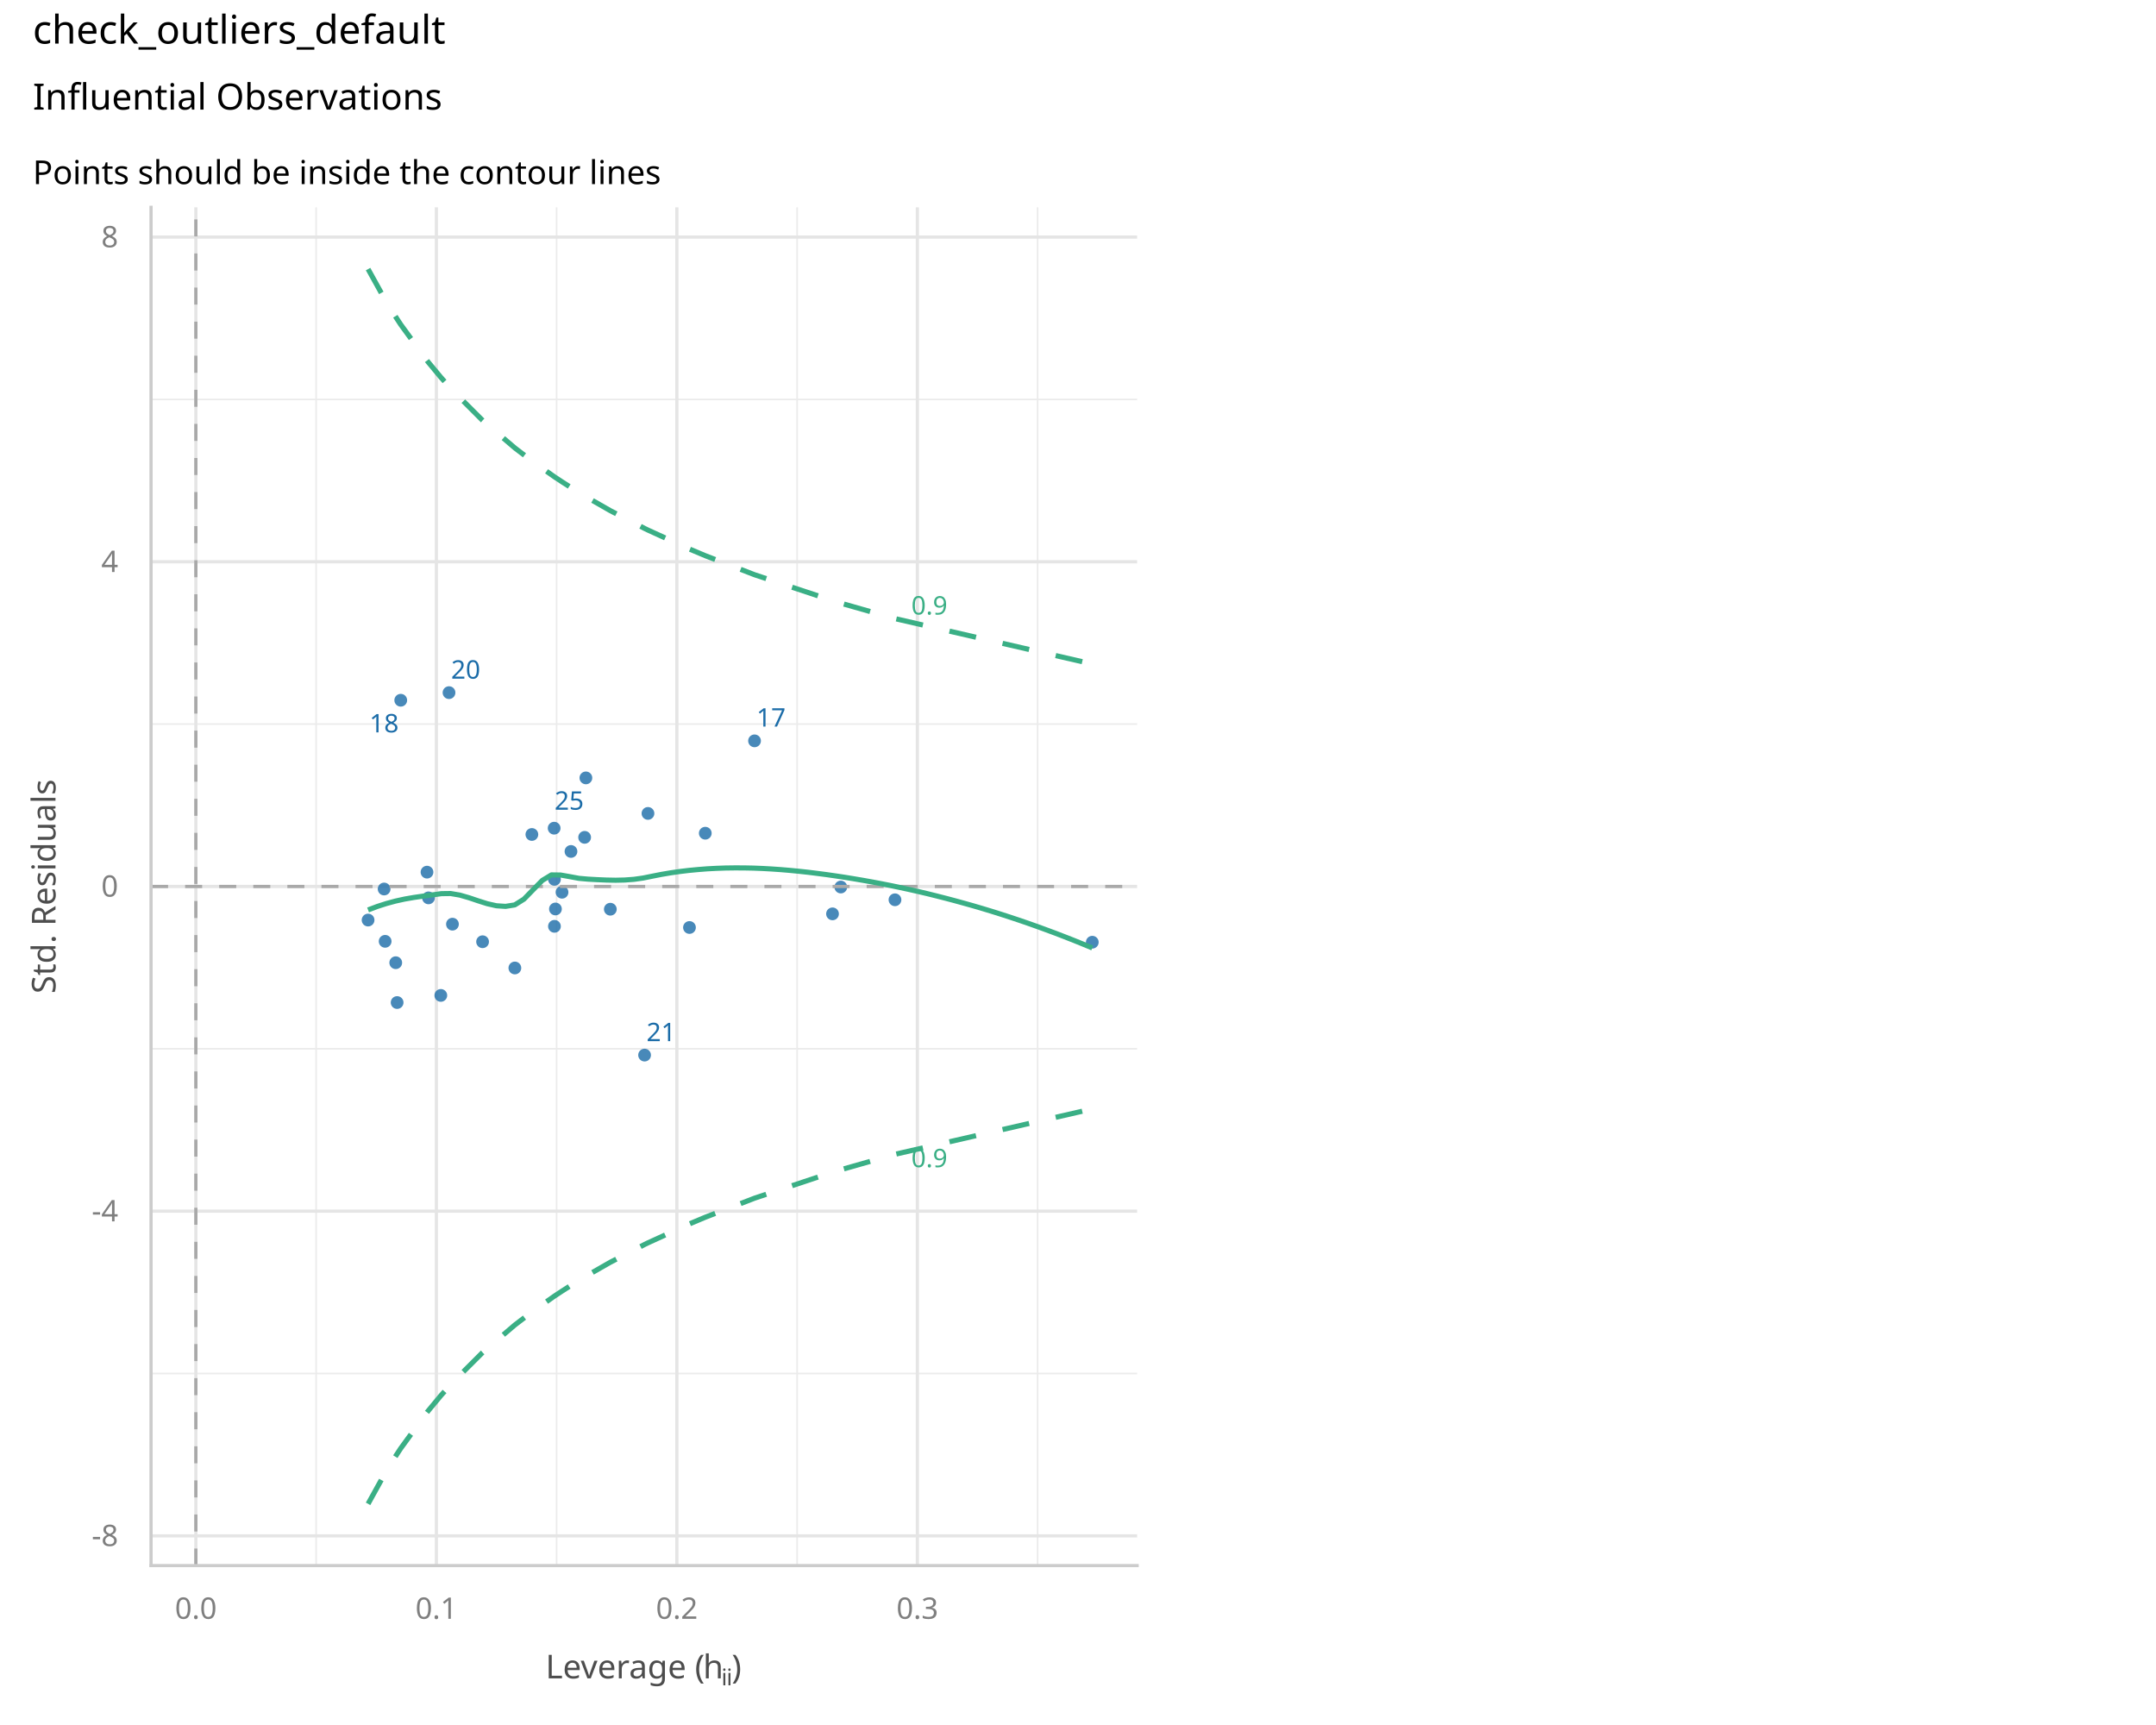
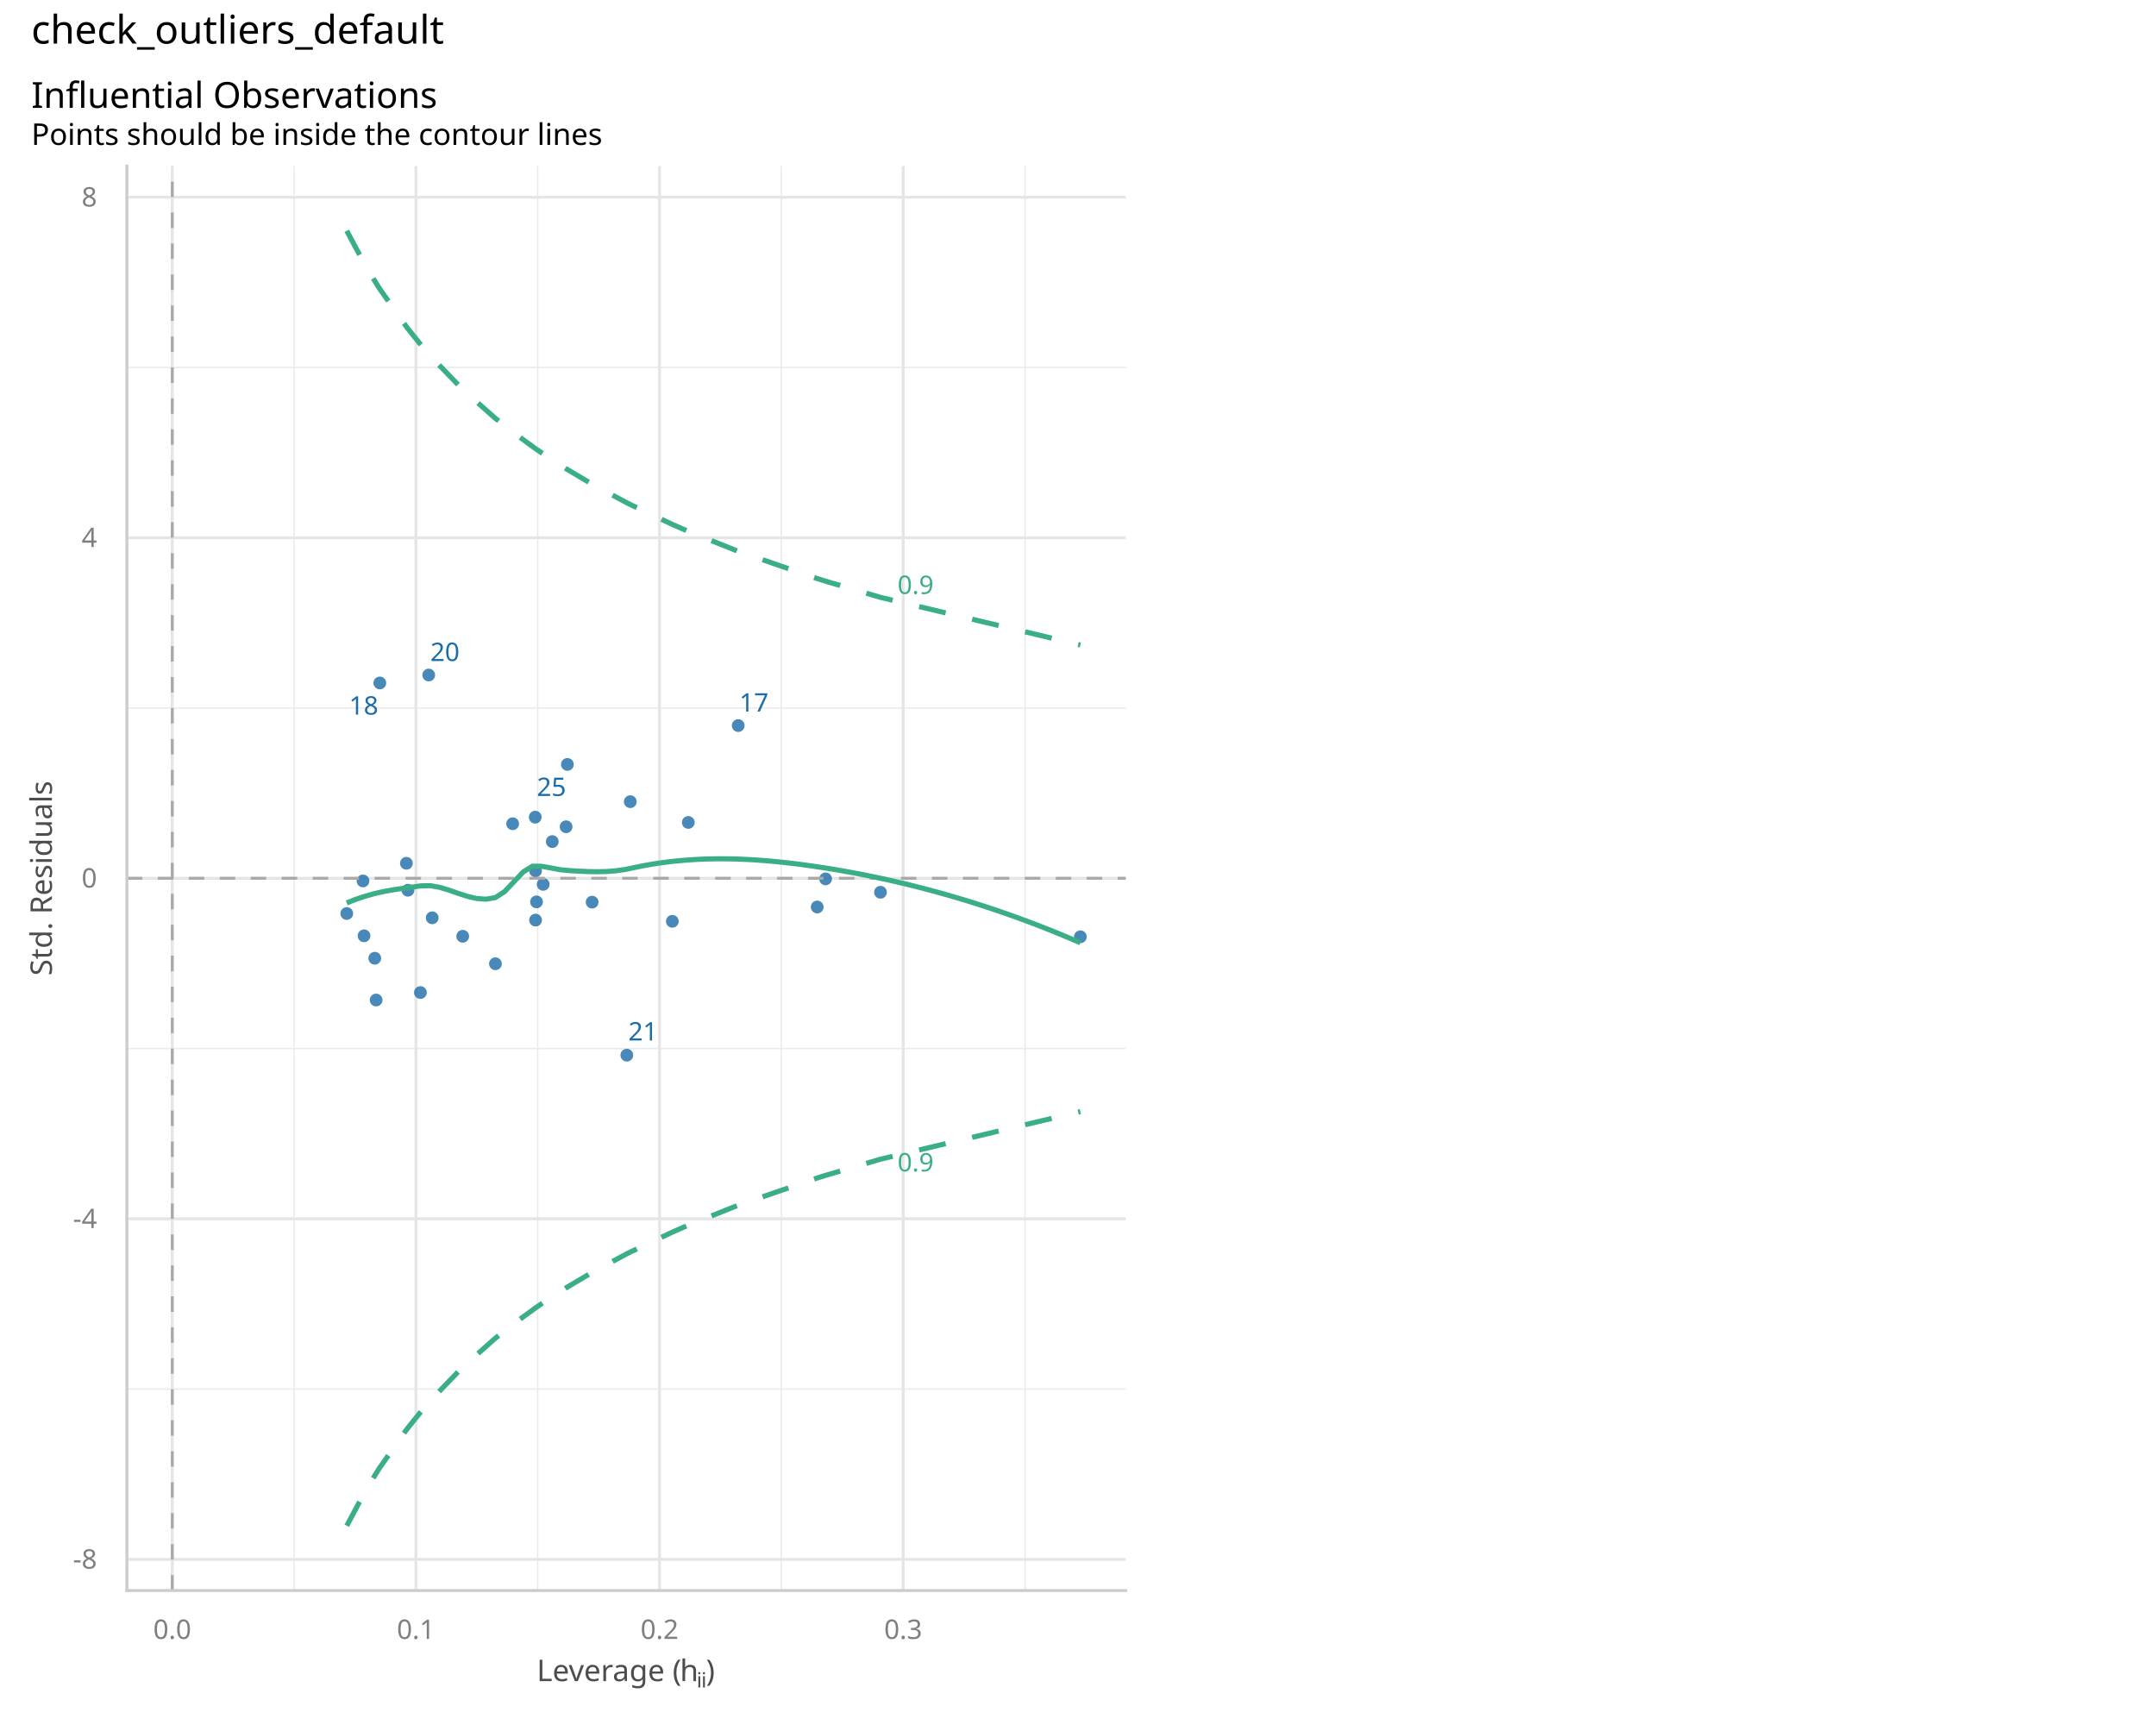
<svg xmlns="http://www.w3.org/2000/svg" class="svglite" data-engine-version="2.0" width="720.00pt" height="576.00pt" viewBox="0 0 720.00 576.00">
  <defs>
    <style type="text/css">
    .svglite line, .svglite polyline, .svglite polygon, .svglite path, .svglite rect, .svglite circle {
      fill: none;
      stroke: #000000;
      stroke-linecap: round;
      stroke-linejoin: round;
      stroke-miterlimit: 10.00;
    }
  </style>
  </defs>
  <rect width="100%" height="100%" style="stroke: none; fill: #FFFFFF;" />
  <defs>
    <clipPath id="cpMC4wMHw3MjAuMDB8MC4wMHw1NzYuMDA=">
      <rect x="0.00" y="0.00" width="720.00" height="576.00" />
    </clipPath>
  </defs>
  <g clip-path="url(#cpMC4wMHw3MjAuMDB8MC4wMHw1NzYuMDA=)">
    <rect x="0" y="0.00" width="720.00" height="576.00" style="stroke-width: 1.07; stroke: #FFFFFF; fill: #FFFFFF;" />
  </g>
  <defs>
-     <clipPath id="cpNTAuNDR8NzE0LjUyfDY5LjIzfDUyMi43Nw==">
-       <rect x="50.44" y="69.23" width="664.08" height="453.54" />
+     <clipPath id="cpNDIuMzd8NzE0LjUyfDU1LjQ0fDUzMS4xMA==">
+       <rect x="42.37" y="55.44" width="672.16" height="475.65" />
    </clipPath>
  </defs>
-   <g clip-path="url(#cpNTAuNDR8NzE0LjUyfDY5LjIzfDUyMi43Nw==)">
+   <g clip-path="url(#cpNDIuMzd8NzE0LjUyfDU1LjQ0fDUzMS4xMA==)">
</g>
  <g clip-path="url(#cpMC4wMHw3MjAuMDB8MC4wMHw1NzYuMDA=)">
</g>
  <defs>
-     <clipPath id="cpNS40OHwzODUuMjJ8MjIuNzh8NTcwLjUy">
-       <rect x="5.48" y="22.78" width="379.74" height="547.74" />
+     <clipPath id="cpNS40OHwzODAuOTN8MjIuNzh8NTcwLjUy">
+       <rect x="5.48" y="22.78" width="375.45" height="547.74" />
    </clipPath>
  </defs>
-   <g clip-path="url(#cpNS40OHwzODUuMjJ8MjIuNzh8NTcwLjUy)">
-     <rect x="5.48" y="22.78" width="379.74" height="547.74" style="stroke-width: 1.07; stroke: #FFFFFF; fill: #FFFFFF;" />
+   <g clip-path="url(#cpNS40OHwzODAuOTN8MjIuNzh8NTcwLjUy)">
+     <rect x="5.48" y="22.78" width="375.45" height="547.74" style="stroke-width: 0.97; stroke: #FFFFFF; fill: #FFFFFF;" />
  </g>
  <g clip-path="url(#cpMC4wMHw3MjAuMDB8MC4wMHw1NzYuMDA=)">
</g>
  <defs>
-     <clipPath id="cpNTAuNDR8Mzc5Ljc0fDY5LjIzfDUyMi43Nw==">
-       <rect x="50.44" y="69.23" width="329.30" height="453.54" />
+     <clipPath id="cpNDIuMzd8Mzc1Ljk1fDU1LjQ0fDUzMS4xMA==">
+       <rect x="42.37" y="55.44" width="333.59" height="475.65" />
    </clipPath>
  </defs>
-   <g clip-path="url(#cpNTAuNDR8Mzc5Ljc0fDY5LjIzfDUyMi43Nw==)">
-     <rect x="50.44" y="69.23" width="329.30" height="453.54" style="stroke-width: 1.07; stroke: none; fill: #FFFFFF;" />
-     <polyline points="50.44,458.63 379.74,458.63 " style="stroke-width: 0.53; stroke: #EBEBEB; stroke-linecap: butt;" />
-     <polyline points="50.44,350.21 379.74,350.21 " style="stroke-width: 0.53; stroke: #EBEBEB; stroke-linecap: butt;" />
-     <polyline points="50.44,241.79 379.74,241.79 " style="stroke-width: 0.53; stroke: #EBEBEB; stroke-linecap: butt;" />
-     <polyline points="50.44,133.37 379.74,133.37 " style="stroke-width: 0.53; stroke: #EBEBEB; stroke-linecap: butt;" />
-     <polyline points="105.57,522.77 105.57,69.23 " style="stroke-width: 0.53; stroke: #EBEBEB; stroke-linecap: butt;" />
-     <polyline points="185.88,522.77 185.88,69.23 " style="stroke-width: 0.53; stroke: #EBEBEB; stroke-linecap: butt;" />
-     <polyline points="266.20,522.77 266.20,69.23 " style="stroke-width: 0.53; stroke: #EBEBEB; stroke-linecap: butt;" />
-     <polyline points="346.52,522.77 346.52,69.23 " style="stroke-width: 0.53; stroke: #EBEBEB; stroke-linecap: butt;" />
-     <polyline points="50.44,512.84 379.74,512.84 " style="stroke-width: 1.07; stroke: #E5E5E5; stroke-linecap: butt;" />
-     <polyline points="50.44,404.42 379.74,404.42 " style="stroke-width: 1.07; stroke: #E5E5E5; stroke-linecap: butt;" />
-     <polyline points="50.44,296.00 379.74,296.00 " style="stroke-width: 1.07; stroke: #E5E5E5; stroke-linecap: butt;" />
-     <polyline points="50.44,187.58 379.74,187.58 " style="stroke-width: 1.07; stroke: #E5E5E5; stroke-linecap: butt;" />
-     <polyline points="50.44,79.16 379.74,79.16 " style="stroke-width: 1.07; stroke: #E5E5E5; stroke-linecap: butt;" />
-     <polyline points="65.41,522.77 65.41,69.23 " style="stroke-width: 1.07; stroke: #E5E5E5; stroke-linecap: butt;" />
-     <polyline points="145.72,522.77 145.72,69.23 " style="stroke-width: 1.07; stroke: #E5E5E5; stroke-linecap: butt;" />
-     <polyline points="226.04,522.77 226.04,69.23 " style="stroke-width: 1.07; stroke: #E5E5E5; stroke-linecap: butt;" />
-     <polyline points="306.36,522.77 306.36,69.23 " style="stroke-width: 1.07; stroke: #E5E5E5; stroke-linecap: butt;" />
-     <circle cx="122.92" cy="307.22" r="2.13" style="stroke-width: 0.00; stroke: none; fill: #1B6CA8; fill-opacity: 0.80;" />
-     <circle cx="128.28" cy="296.85" r="2.13" style="stroke-width: 0.00; stroke: none; fill: #1B6CA8; fill-opacity: 0.80;" />
-     <circle cx="132.62" cy="334.76" r="2.13" style="stroke-width: 0.00; stroke: none; fill: #1B6CA8; fill-opacity: 0.80;" />
-     <circle cx="142.60" cy="291.22" r="2.13" style="stroke-width: 0.00; stroke: none; fill: #1B6CA8; fill-opacity: 0.80;" />
-     <circle cx="195.24" cy="279.60" r="2.13" style="stroke-width: 0.00; stroke: none; fill: #1B6CA8; fill-opacity: 0.80;" />
-     <circle cx="128.62" cy="314.32" r="2.13" style="stroke-width: 0.00; stroke: none; fill: #1B6CA8; fill-opacity: 0.80;" />
-     <circle cx="171.94" cy="323.22" r="2.13" style="stroke-width: 0.00; stroke: none; fill: #1B6CA8; fill-opacity: 0.80;" />
-     <circle cx="190.68" cy="284.31" r="2.13" style="stroke-width: 0.00; stroke: none; fill: #1B6CA8; fill-opacity: 0.80;" />
-     <circle cx="185.49" cy="303.52" r="2.13" style="stroke-width: 0.00; stroke: none; fill: #1B6CA8; fill-opacity: 0.80;" />
-     <circle cx="185.16" cy="293.63" r="2.13" style="stroke-width: 0.00; stroke: none; fill: #1B6CA8; fill-opacity: 0.80;" />
-     <circle cx="185.16" cy="309.31" r="2.13" style="stroke-width: 0.00; stroke: none; fill: #1B6CA8; fill-opacity: 0.80;" />
-     <circle cx="216.39" cy="271.61" r="2.13" style="stroke-width: 0.00; stroke: none; fill: #1B6CA8; fill-opacity: 0.80;" />
-     <circle cx="185.06" cy="276.54" r="2.13" style="stroke-width: 0.00; stroke: none; fill: #1B6CA8; fill-opacity: 0.80;" />
-     <circle cx="187.69" cy="297.93" r="2.13" style="stroke-width: 0.00; stroke: none; fill: #1B6CA8; fill-opacity: 0.80;" />
-     <circle cx="278.02" cy="305.15" r="2.13" style="stroke-width: 0.00; stroke: none; fill: #1B6CA8; fill-opacity: 0.80;" />
-     <circle cx="280.79" cy="296.19" r="2.13" style="stroke-width: 0.00; stroke: none; fill: #1B6CA8; fill-opacity: 0.80;" />
-     <circle cx="251.98" cy="247.38" r="2.13" style="stroke-width: 0.00; stroke: none; fill: #1B6CA8; fill-opacity: 0.80;" />
-     <circle cx="133.83" cy="233.82" r="2.13" style="stroke-width: 0.00; stroke: none; fill: #1B6CA8; fill-opacity: 0.80;" />
-     <circle cx="177.62" cy="278.64" r="2.13" style="stroke-width: 0.00; stroke: none; fill: #1B6CA8; fill-opacity: 0.80;" />
-     <circle cx="149.95" cy="231.28" r="2.13" style="stroke-width: 0.00; stroke: none; fill: #1B6CA8; fill-opacity: 0.80;" />
-     <circle cx="215.26" cy="352.31" r="2.13" style="stroke-width: 0.00; stroke: none; fill: #1B6CA8; fill-opacity: 0.80;" />
-     <circle cx="151.10" cy="308.59" r="2.13" style="stroke-width: 0.00; stroke: none; fill: #1B6CA8; fill-opacity: 0.80;" />
-     <circle cx="161.16" cy="314.46" r="2.13" style="stroke-width: 0.00; stroke: none; fill: #1B6CA8; fill-opacity: 0.80;" />
-     <circle cx="132.16" cy="321.46" r="2.13" style="stroke-width: 0.00; stroke: none; fill: #1B6CA8; fill-opacity: 0.80;" />
-     <circle cx="195.66" cy="259.75" r="2.13" style="stroke-width: 0.00; stroke: none; fill: #1B6CA8; fill-opacity: 0.80;" />
-     <circle cx="143.10" cy="299.81" r="2.13" style="stroke-width: 0.00; stroke: none; fill: #1B6CA8; fill-opacity: 0.80;" />
-     <circle cx="203.82" cy="303.60" r="2.13" style="stroke-width: 0.00; stroke: none; fill: #1B6CA8; fill-opacity: 0.80;" />
-     <circle cx="235.53" cy="278.22" r="2.13" style="stroke-width: 0.00; stroke: none; fill: #1B6CA8; fill-opacity: 0.80;" />
-     <circle cx="364.77" cy="314.62" r="2.13" style="stroke-width: 0.00; stroke: none; fill: #1B6CA8; fill-opacity: 0.80;" />
-     <circle cx="230.25" cy="309.70" r="2.13" style="stroke-width: 0.00; stroke: none; fill: #1B6CA8; fill-opacity: 0.80;" />
-     <circle cx="298.88" cy="300.45" r="2.13" style="stroke-width: 0.00; stroke: none; fill: #1B6CA8; fill-opacity: 0.80;" />
-     <circle cx="147.21" cy="332.38" r="2.13" style="stroke-width: 0.00; stroke: none; fill: #1B6CA8; fill-opacity: 0.80;" />
-     <line x1="65.41" y1="522.77" x2="65.41" y2="69.23" style="stroke-width: 1.07; stroke: #A9A9A9; stroke-dasharray: 5.69,5.69; stroke-linecap: butt;" />
-     <line x1="50.44" y1="296.00" x2="379.74" y2="296.00" style="stroke-width: 1.07; stroke: #A9A9A9; stroke-dasharray: 5.69,5.69; stroke-linecap: butt;" />
-     <polyline points="122.92,303.84 125.99,302.68 129.05,301.70 132.11,300.87 135.17,300.20 138.23,299.67 141.29,299.23 144.35,298.83 147.41,298.40 150.48,298.36 153.54,298.88 156.60,299.76 159.66,300.79 162.72,301.76 165.78,302.45 168.84,302.65 171.91,302.16 174.97,300.24 178.03,297.10 181.09,293.99 184.15,292.14 187.21,292.18 190.27,292.72 193.34,293.29 196.40,293.56 199.46,293.73 202.52,293.86 205.58,293.92 208.64,293.85 211.70,293.62 214.76,293.19 217.83,292.57 220.89,291.97 223.95,291.45 227.01,291.01 230.07,290.64 233.13,290.35 236.19,290.11 239.26,289.95 242.32,289.84 245.38,289.80 248.44,289.81 251.50,289.87 254.56,289.99 257.62,290.16 260.69,290.37 263.75,290.63 266.81,290.93 269.87,291.26 272.93,291.64 275.99,292.04 279.05,292.48 282.11,292.94 285.18,293.44 288.24,293.96 291.30,294.51 294.36,295.09 297.42,295.69 300.48,296.33 303.54,296.99 306.61,297.68 309.67,298.40 312.73,299.16 315.79,299.94 318.85,300.75 321.91,301.59 324.97,302.45 328.03,303.35 331.10,304.28 334.16,305.24 337.22,306.23 340.28,307.25 343.34,308.30 346.40,309.38 349.46,310.50 352.53,311.64 355.59,312.82 358.65,314.02 361.71,315.26 364.77,316.53 " style="stroke-width: 1.71; stroke: #3AAF85; stroke-linecap: butt;" />
-     <text x="220.78" y="347.66" text-anchor="middle" style="font-size: 8.54px; fill: #1B6CA8; font-family: sans;" textLength="9.50px" lengthAdjust="spacingAndGlyphs">21</text>
-     <text x="257.50" y="242.61" text-anchor="middle" style="font-size: 8.54px; fill: #1B6CA8; font-family: sans;" textLength="9.50px" lengthAdjust="spacingAndGlyphs">17</text>
-     <text x="155.52" y="226.61" text-anchor="middle" style="font-size: 8.54px; fill: #1B6CA8; font-family: sans;" textLength="9.50px" lengthAdjust="spacingAndGlyphs">20</text>
-     <text x="128.26" y="244.55" text-anchor="middle" style="font-size: 8.54px; fill: #1B6CA8; font-family: sans;" textLength="9.50px" lengthAdjust="spacingAndGlyphs">18</text>
-     <text x="190.08" y="270.37" text-anchor="middle" style="font-size: 8.54px; fill: #1B6CA8; font-family: sans;" textLength="9.50px" lengthAdjust="spacingAndGlyphs">25</text>
-     <polyline points="122.92,89.85 128.28,99.53 128.62,100.11 132.16,105.82 132.62,106.53 133.83,108.38 142.60,120.41 143.10,121.03 147.21,125.98 149.95,129.06 151.10,130.32 161.16,140.38 171.94,149.58 177.62,153.92 185.06,159.15 185.16,159.22 185.16,159.22 185.49,159.44 187.69,160.89 190.68,162.81 195.24,165.61 195.66,165.86 203.82,170.52 215.26,176.45 216.39,177.00 230.25,183.33 235.53,185.55 251.98,191.91 278.02,200.57 280.79,201.41 298.88,206.56 364.77,221.72 " style="stroke-width: 1.71; stroke: #3AAF85; stroke-dasharray: 9.10,9.10; stroke-linecap: butt;" />
-     <polyline points="122.92,502.15 128.28,492.47 128.62,491.89 132.16,486.18 132.62,485.47 133.83,483.62 142.60,471.59 143.10,470.97 147.21,466.02 149.95,462.94 151.10,461.68 161.16,451.62 171.94,442.42 177.62,438.08 185.06,432.85 185.16,432.78 185.16,432.78 185.49,432.56 187.69,431.11 190.68,429.19 195.24,426.39 195.66,426.14 203.82,421.48 215.26,415.55 216.39,415.00 230.25,408.67 235.53,406.45 251.98,400.09 278.02,391.42 280.79,390.59 298.88,385.44 364.77,370.28 " style="stroke-width: 1.71; stroke: #3AAF85; stroke-dasharray: 9.10,9.10; stroke-linecap: butt;" />
-     <text x="316.40" y="205.20" text-anchor="end" style="font-size: 8.54px; fill: #3AAF85; font-family: sans;" textLength="11.87px" lengthAdjust="spacingAndGlyphs">0.9</text>
-     <text x="316.40" y="389.74" text-anchor="end" style="font-size: 8.54px; fill: #3AAF85; font-family: sans;" textLength="11.87px" lengthAdjust="spacingAndGlyphs">0.9</text>
+   <g clip-path="url(#cpNDIuMzd8Mzc1Ljk1fDU1LjQ0fDUzMS4xMA==)">
+     <rect x="42.37" y="55.44" width="333.59" height="475.65" style="stroke-width: 0.97; stroke: none; fill: #FFFFFF;" />
+     <polyline points="42.37,463.83 375.95,463.83 " style="stroke-width: 0.48; stroke: #EBEBEB; stroke-linecap: butt;" />
+     <polyline points="42.37,350.12 375.95,350.12 " style="stroke-width: 0.48; stroke: #EBEBEB; stroke-linecap: butt;" />
+     <polyline points="42.37,236.42 375.95,236.42 " style="stroke-width: 0.48; stroke: #EBEBEB; stroke-linecap: butt;" />
+     <polyline points="42.37,122.71 375.95,122.71 " style="stroke-width: 0.48; stroke: #EBEBEB; stroke-linecap: butt;" />
+     <polyline points="98.21,531.10 98.21,55.44 " style="stroke-width: 0.48; stroke: #EBEBEB; stroke-linecap: butt;" />
+     <polyline points="179.57,531.10 179.57,55.44 " style="stroke-width: 0.48; stroke: #EBEBEB; stroke-linecap: butt;" />
+     <polyline points="260.94,531.10 260.94,55.44 " style="stroke-width: 0.48; stroke: #EBEBEB; stroke-linecap: butt;" />
+     <polyline points="342.30,531.10 342.30,55.44 " style="stroke-width: 0.48; stroke: #EBEBEB; stroke-linecap: butt;" />
+     <polyline points="42.37,520.68 375.95,520.68 " style="stroke-width: 0.97; stroke: #E5E5E5; stroke-linecap: butt;" />
+     <polyline points="42.37,406.97 375.95,406.97 " style="stroke-width: 0.97; stroke: #E5E5E5; stroke-linecap: butt;" />
+     <polyline points="42.37,293.27 375.95,293.27 " style="stroke-width: 0.97; stroke: #E5E5E5; stroke-linecap: butt;" />
+     <polyline points="42.37,179.56 375.95,179.56 " style="stroke-width: 0.97; stroke: #E5E5E5; stroke-linecap: butt;" />
+     <polyline points="42.37,65.86 375.95,65.86 " style="stroke-width: 0.97; stroke: #E5E5E5; stroke-linecap: butt;" />
+     <polyline points="57.53,531.10 57.53,55.44 " style="stroke-width: 0.97; stroke: #E5E5E5; stroke-linecap: butt;" />
+     <polyline points="138.89,531.10 138.89,55.44 " style="stroke-width: 0.97; stroke: #E5E5E5; stroke-linecap: butt;" />
+     <polyline points="220.26,531.10 220.26,55.44 " style="stroke-width: 0.97; stroke: #E5E5E5; stroke-linecap: butt;" />
+     <polyline points="301.62,531.10 301.62,55.44 " style="stroke-width: 0.97; stroke: #E5E5E5; stroke-linecap: butt;" />
+     <circle cx="115.80" cy="305.03" r="2.13" style="stroke-width: 0.00; stroke: none; fill: #1B6CA8; fill-opacity: 0.80;" />
+     <circle cx="121.22" cy="294.16" r="2.13" style="stroke-width: 0.00; stroke: none; fill: #1B6CA8; fill-opacity: 0.80;" />
+     <circle cx="125.61" cy="333.92" r="2.13" style="stroke-width: 0.00; stroke: none; fill: #1B6CA8; fill-opacity: 0.80;" />
+     <circle cx="135.72" cy="288.26" r="2.13" style="stroke-width: 0.00; stroke: none; fill: #1B6CA8; fill-opacity: 0.80;" />
+     <circle cx="189.05" cy="276.07" r="2.13" style="stroke-width: 0.00; stroke: none; fill: #1B6CA8; fill-opacity: 0.80;" />
+     <circle cx="121.57" cy="312.48" r="2.13" style="stroke-width: 0.00; stroke: none; fill: #1B6CA8; fill-opacity: 0.80;" />
+     <circle cx="165.45" cy="321.81" r="2.13" style="stroke-width: 0.00; stroke: none; fill: #1B6CA8; fill-opacity: 0.80;" />
+     <circle cx="184.43" cy="281.01" r="2.13" style="stroke-width: 0.00; stroke: none; fill: #1B6CA8; fill-opacity: 0.80;" />
+     <circle cx="179.17" cy="301.15" r="2.13" style="stroke-width: 0.00; stroke: none; fill: #1B6CA8; fill-opacity: 0.80;" />
+     <circle cx="178.85" cy="290.79" r="2.13" style="stroke-width: 0.00; stroke: none; fill: #1B6CA8; fill-opacity: 0.80;" />
+     <circle cx="178.85" cy="307.23" r="2.13" style="stroke-width: 0.00; stroke: none; fill: #1B6CA8; fill-opacity: 0.80;" />
+     <circle cx="210.48" cy="267.69" r="2.13" style="stroke-width: 0.00; stroke: none; fill: #1B6CA8; fill-opacity: 0.80;" />
+     <circle cx="178.74" cy="272.86" r="2.13" style="stroke-width: 0.00; stroke: none; fill: #1B6CA8; fill-opacity: 0.80;" />
+     <circle cx="181.40" cy="295.30" r="2.13" style="stroke-width: 0.00; stroke: none; fill: #1B6CA8; fill-opacity: 0.80;" />
+     <circle cx="272.91" cy="302.86" r="2.13" style="stroke-width: 0.00; stroke: none; fill: #1B6CA8; fill-opacity: 0.80;" />
+     <circle cx="275.71" cy="293.47" r="2.13" style="stroke-width: 0.00; stroke: none; fill: #1B6CA8; fill-opacity: 0.80;" />
+     <circle cx="246.53" cy="242.28" r="2.13" style="stroke-width: 0.00; stroke: none; fill: #1B6CA8; fill-opacity: 0.80;" />
+     <circle cx="126.84" cy="228.05" r="2.13" style="stroke-width: 0.00; stroke: none; fill: #1B6CA8; fill-opacity: 0.80;" />
+     <circle cx="171.20" cy="275.06" r="2.13" style="stroke-width: 0.00; stroke: none; fill: #1B6CA8; fill-opacity: 0.80;" />
+     <circle cx="143.17" cy="225.40" r="2.13" style="stroke-width: 0.00; stroke: none; fill: #1B6CA8; fill-opacity: 0.80;" />
+     <circle cx="209.33" cy="352.33" r="2.13" style="stroke-width: 0.00; stroke: none; fill: #1B6CA8; fill-opacity: 0.80;" />
+     <circle cx="144.33" cy="306.47" r="2.13" style="stroke-width: 0.00; stroke: none; fill: #1B6CA8; fill-opacity: 0.80;" />
+     <circle cx="154.53" cy="312.63" r="2.13" style="stroke-width: 0.00; stroke: none; fill: #1B6CA8; fill-opacity: 0.80;" />
+     <circle cx="125.15" cy="319.97" r="2.13" style="stroke-width: 0.00; stroke: none; fill: #1B6CA8; fill-opacity: 0.80;" />
+     <circle cx="189.48" cy="255.25" r="2.13" style="stroke-width: 0.00; stroke: none; fill: #1B6CA8; fill-opacity: 0.80;" />
+     <circle cx="136.23" cy="297.26" r="2.13" style="stroke-width: 0.00; stroke: none; fill: #1B6CA8; fill-opacity: 0.80;" />
+     <circle cx="197.74" cy="301.24" r="2.13" style="stroke-width: 0.00; stroke: none; fill: #1B6CA8; fill-opacity: 0.80;" />
+     <circle cx="229.86" cy="274.62" r="2.13" style="stroke-width: 0.00; stroke: none; fill: #1B6CA8; fill-opacity: 0.80;" />
+     <circle cx="360.79" cy="312.80" r="2.13" style="stroke-width: 0.00; stroke: none; fill: #1B6CA8; fill-opacity: 0.80;" />
+     <circle cx="224.52" cy="307.64" r="2.13" style="stroke-width: 0.00; stroke: none; fill: #1B6CA8; fill-opacity: 0.80;" />
+     <circle cx="294.04" cy="297.94" r="2.13" style="stroke-width: 0.00; stroke: none; fill: #1B6CA8; fill-opacity: 0.80;" />
+     <circle cx="140.40" cy="331.42" r="2.13" style="stroke-width: 0.00; stroke: none; fill: #1B6CA8; fill-opacity: 0.80;" />
+     <line x1="57.53" y1="531.10" x2="57.53" y2="55.44" style="stroke-width: 0.97; stroke: #A9A9A9; stroke-dasharray: 5.17,5.17; stroke-linecap: butt;" />
+     <line x1="42.37" y1="293.27" x2="375.95" y2="293.27" style="stroke-width: 0.97; stroke: #A9A9A9; stroke-dasharray: 5.17,5.17; stroke-linecap: butt;" />
+     <polyline points="115.80,301.49 118.90,300.27 122.00,299.25 125.10,298.37 128.20,297.67 131.30,297.12 134.40,296.66 137.50,296.24 140.60,295.79 143.71,295.74 146.81,296.29 149.91,297.22 153.01,298.30 156.11,299.31 159.21,300.03 162.31,300.25 165.41,299.73 168.52,297.71 171.62,294.43 174.72,291.16 177.82,289.22 180.92,289.27 184.02,289.83 187.12,290.42 190.22,290.71 193.32,290.89 196.43,291.03 199.53,291.08 202.63,291.01 205.73,290.77 208.83,290.32 211.93,289.67 215.03,289.04 218.13,288.50 221.24,288.04 224.34,287.65 227.44,287.34 230.54,287.10 233.64,286.92 236.74,286.81 239.84,286.76 242.94,286.78 246.05,286.84 249.15,286.97 252.25,287.14 255.35,287.37 258.45,287.64 261.55,287.95 264.65,288.30 267.75,288.69 270.85,289.12 273.96,289.58 277.06,290.06 280.16,290.58 283.26,291.13 286.36,291.70 289.46,292.31 292.56,292.95 295.66,293.61 298.77,294.31 301.87,295.03 304.97,295.79 308.07,296.58 311.17,297.40 314.27,298.25 317.37,299.13 320.47,300.04 323.58,300.98 326.68,301.96 329.78,302.96 332.88,304.00 335.98,305.07 339.08,306.17 342.18,307.31 345.28,308.47 348.38,309.67 351.49,310.90 354.59,312.17 357.69,313.47 360.79,314.80 " style="stroke-width: 1.71; stroke: #3AAF85; stroke-linecap: butt;" />
+     <text x="214.72" y="347.43" text-anchor="middle" style="font-size: 8.54px; fill: #1B6CA8; font-family: sans;" textLength="9.50px" lengthAdjust="spacingAndGlyphs">21</text>
+     <text x="251.77" y="237.61" text-anchor="middle" style="font-size: 8.54px; fill: #1B6CA8; font-family: sans;" textLength="9.50px" lengthAdjust="spacingAndGlyphs">17</text>
+     <text x="148.58" y="220.73" text-anchor="middle" style="font-size: 8.54px; fill: #1B6CA8; font-family: sans;" textLength="9.50px" lengthAdjust="spacingAndGlyphs">20</text>
+     <text x="121.45" y="238.62" text-anchor="middle" style="font-size: 8.54px; fill: #1B6CA8; font-family: sans;" textLength="9.50px" lengthAdjust="spacingAndGlyphs">18</text>
+     <text x="184.15" y="265.79" text-anchor="middle" style="font-size: 8.54px; fill: #1B6CA8; font-family: sans;" textLength="9.50px" lengthAdjust="spacingAndGlyphs">25</text>
+     <polyline points="115.80,77.06 121.22,87.22 121.57,87.83 125.15,93.82 125.61,94.56 126.84,96.50 135.72,109.11 136.23,109.77 140.40,114.96 143.17,118.19 144.33,119.51 154.53,130.06 165.45,139.71 171.20,144.26 178.74,149.75 178.85,149.82 178.85,149.82 179.17,150.05 181.40,151.57 184.43,153.58 189.05,156.52 189.48,156.78 197.74,161.67 209.33,167.89 210.48,168.47 224.52,175.11 229.86,177.43 246.53,184.11 272.91,193.19 275.71,194.07 294.04,199.47 360.79,215.37 " style="stroke-width: 1.71; stroke: #3AAF85; stroke-dasharray: 9.10,9.10; stroke-linecap: butt;" />
+     <polyline points="115.80,509.48 121.22,499.32 121.57,498.71 125.15,492.72 125.61,491.97 126.84,490.04 135.72,477.42 136.23,476.77 140.40,471.58 143.17,468.34 144.33,467.03 154.53,456.48 165.45,446.82 171.20,442.28 178.74,436.79 178.85,436.72 178.85,436.72 179.17,436.49 181.40,434.97 184.43,432.95 189.05,430.02 189.48,429.76 197.74,424.87 209.33,418.65 210.48,418.07 224.52,411.43 229.86,409.10 246.53,402.43 272.91,393.35 275.71,392.47 294.04,387.07 360.79,371.17 " style="stroke-width: 1.71; stroke: #3AAF85; stroke-dasharray: 9.10,9.10; stroke-linecap: butt;" />
+     <text x="311.79" y="198.33" text-anchor="end" style="font-size: 8.54px; fill: #3AAF85; font-family: sans;" textLength="11.87px" lengthAdjust="spacingAndGlyphs">0.9</text>
+     <text x="311.79" y="391.15" text-anchor="end" style="font-size: 8.54px; fill: #3AAF85; font-family: sans;" textLength="11.87px" lengthAdjust="spacingAndGlyphs">0.9</text>
  </g>
  <g clip-path="url(#cpMC4wMHw3MjAuMDB8MC4wMHw1NzYuMDA=)">
-     <polyline points="50.44,522.77 50.44,69.23 " style="stroke-width: 1.07; stroke: #CCCCCC; stroke-linecap: square;" />
-     <text x="39.48" y="516.24" text-anchor="end" style="font-size: 9.90px; fill: #7F7F7F; font-family: sans;" textLength="8.80px" lengthAdjust="spacingAndGlyphs">-8</text>
-     <text x="39.48" y="407.83" text-anchor="end" style="font-size: 9.90px; fill: #7F7F7F; font-family: sans;" textLength="8.80px" lengthAdjust="spacingAndGlyphs">-4</text>
-     <text x="39.48" y="299.41" text-anchor="end" style="font-size: 9.90px; fill: #7F7F7F; font-family: sans;" textLength="5.51px" lengthAdjust="spacingAndGlyphs">0</text>
-     <text x="39.48" y="190.99" text-anchor="end" style="font-size: 9.90px; fill: #7F7F7F; font-family: sans;" textLength="5.51px" lengthAdjust="spacingAndGlyphs">4</text>
-     <text x="39.48" y="82.57" text-anchor="end" style="font-size: 9.90px; fill: #7F7F7F; font-family: sans;" textLength="5.51px" lengthAdjust="spacingAndGlyphs">8</text>
-     <polyline points="50.44,522.77 379.74,522.77 " style="stroke-width: 1.07; stroke: #CCCCCC; stroke-linecap: square;" />
-     <text x="65.41" y="540.54" text-anchor="middle" style="font-size: 9.90px; fill: #7F7F7F; font-family: sans;" textLength="13.76px" lengthAdjust="spacingAndGlyphs">0.0</text>
-     <text x="145.72" y="540.54" text-anchor="middle" style="font-size: 9.90px; fill: #7F7F7F; font-family: sans;" textLength="13.76px" lengthAdjust="spacingAndGlyphs">0.1</text>
-     <text x="226.04" y="540.54" text-anchor="middle" style="font-size: 9.90px; fill: #7F7F7F; font-family: sans;" textLength="13.76px" lengthAdjust="spacingAndGlyphs">0.2</text>
-     <text x="306.36" y="540.54" text-anchor="middle" style="font-size: 9.90px; fill: #7F7F7F; font-family: sans;" textLength="13.76px" lengthAdjust="spacingAndGlyphs">0.3</text>
-     <text x="182.19" y="560.43" style="font-size: 11.00px; fill: #4D4D4D; font-family: sans;" textLength="52.60px" lengthAdjust="spacingAndGlyphs">Leverage (</text>
-     <text x="234.79" y="560.43" style="font-size: 11.00px; fill: #4D4D4D; font-family: sans;" textLength="6.12px" lengthAdjust="spacingAndGlyphs">h</text>
-     <text x="240.90" y="562.76" style="font-size: 7.70px; fill: #4D4D4D; font-family: sans;" textLength="1.71px" lengthAdjust="spacingAndGlyphs">i</text>
-     <text x="242.61" y="562.76" style="font-size: 7.70px; fill: #4D4D4D; font-family: sans;" textLength="1.71px" lengthAdjust="spacingAndGlyphs">i</text>
-     <text x="244.32" y="560.43" style="font-size: 11.00px; fill: #4D4D4D; font-family: sans;" textLength="3.66px" lengthAdjust="spacingAndGlyphs">)</text>
-     <text transform="translate(18.53,296.00) rotate(-90)" text-anchor="middle" style="font-size: 11.00px; fill: #4D4D4D; font-family: sans;" textLength="70.94px" lengthAdjust="spacingAndGlyphs">Std. Residuals</text>
-     <text x="10.96" y="61.47" style="font-size: 11.00px; font-family: sans;" textLength="196.92px" lengthAdjust="spacingAndGlyphs">Points should be inside the contour lines</text>
-     <text x="10.96" y="36.59" style="font-size: 12.10px; font-family: sans;" textLength="126.46px" lengthAdjust="spacingAndGlyphs">Influential Observations</text>
-     <text x="10.96" y="14.56" style="font-size: 13.20px; font-family: sans;" textLength="131.37px" lengthAdjust="spacingAndGlyphs">check_outliers_default</text>
+     <polyline points="42.37,531.10 42.37,55.44 " style="stroke-width: 0.97; stroke: #CCCCCC; stroke-linecap: square;" />
+     <text x="32.40" y="523.78" text-anchor="end" style="font-size: 9.00px; fill: #7F7F7F; font-family: sans;" textLength="8.00px" lengthAdjust="spacingAndGlyphs">-8</text>
+     <text x="32.40" y="410.07" text-anchor="end" style="font-size: 9.00px; fill: #7F7F7F; font-family: sans;" textLength="8.00px" lengthAdjust="spacingAndGlyphs">-4</text>
+     <text x="32.40" y="296.37" text-anchor="end" style="font-size: 9.00px; fill: #7F7F7F; font-family: sans;" textLength="5.01px" lengthAdjust="spacingAndGlyphs">0</text>
+     <text x="32.40" y="182.66" text-anchor="end" style="font-size: 9.00px; fill: #7F7F7F; font-family: sans;" textLength="5.01px" lengthAdjust="spacingAndGlyphs">4</text>
+     <text x="32.40" y="68.95" text-anchor="end" style="font-size: 9.00px; fill: #7F7F7F; font-family: sans;" textLength="5.01px" lengthAdjust="spacingAndGlyphs">8</text>
+     <polyline points="42.37,531.10 375.95,531.10 " style="stroke-width: 0.97; stroke: #CCCCCC; stroke-linecap: square;" />
+     <text x="57.53" y="547.25" text-anchor="middle" style="font-size: 9.00px; fill: #7F7F7F; font-family: sans;" textLength="12.51px" lengthAdjust="spacingAndGlyphs">0.0</text>
+     <text x="138.89" y="547.25" text-anchor="middle" style="font-size: 9.00px; fill: #7F7F7F; font-family: sans;" textLength="12.51px" lengthAdjust="spacingAndGlyphs">0.1</text>
+     <text x="220.26" y="547.25" text-anchor="middle" style="font-size: 9.00px; fill: #7F7F7F; font-family: sans;" textLength="12.51px" lengthAdjust="spacingAndGlyphs">0.2</text>
+     <text x="301.62" y="547.25" text-anchor="middle" style="font-size: 9.00px; fill: #7F7F7F; font-family: sans;" textLength="12.51px" lengthAdjust="spacingAndGlyphs">0.3</text>
+     <text x="179.25" y="561.35" style="font-size: 10.00px; fill: #4D4D4D; font-family: sans;" textLength="47.81px" lengthAdjust="spacingAndGlyphs">Leverage (</text>
+     <text x="227.07" y="561.35" style="font-size: 10.00px; fill: #4D4D4D; font-family: sans;" textLength="5.56px" lengthAdjust="spacingAndGlyphs">h</text>
+     <text x="232.63" y="563.46" style="font-size: 7.00px; fill: #4D4D4D; font-family: sans;" textLength="1.55px" lengthAdjust="spacingAndGlyphs">i</text>
+     <text x="234.18" y="563.46" style="font-size: 7.00px; fill: #4D4D4D; font-family: sans;" textLength="1.55px" lengthAdjust="spacingAndGlyphs">i</text>
+     <text x="235.74" y="561.35" style="font-size: 10.00px; fill: #4D4D4D; font-family: sans;" textLength="3.33px" lengthAdjust="spacingAndGlyphs">)</text>
+     <text transform="translate(17.34,293.27) rotate(-90)" text-anchor="middle" style="font-size: 10.00px; fill: #4D4D4D; font-family: sans;" textLength="64.49px" lengthAdjust="spacingAndGlyphs">Std. Residuals</text>
+     <text x="10.46" y="48.39" style="font-size: 10.00px; font-family: sans;" textLength="179.02px" lengthAdjust="spacingAndGlyphs">Points should be inside the contour lines</text>
+     <text x="10.46" y="36.02" style="font-size: 12.00px; font-family: sans;" textLength="125.42px" lengthAdjust="spacingAndGlyphs">Influential Observations</text>
+     <text x="10.46" y="14.56" style="font-size: 13.20px; font-family: sans;" textLength="131.37px" lengthAdjust="spacingAndGlyphs">check_outliers_default</text>
  </g>
</svg>
